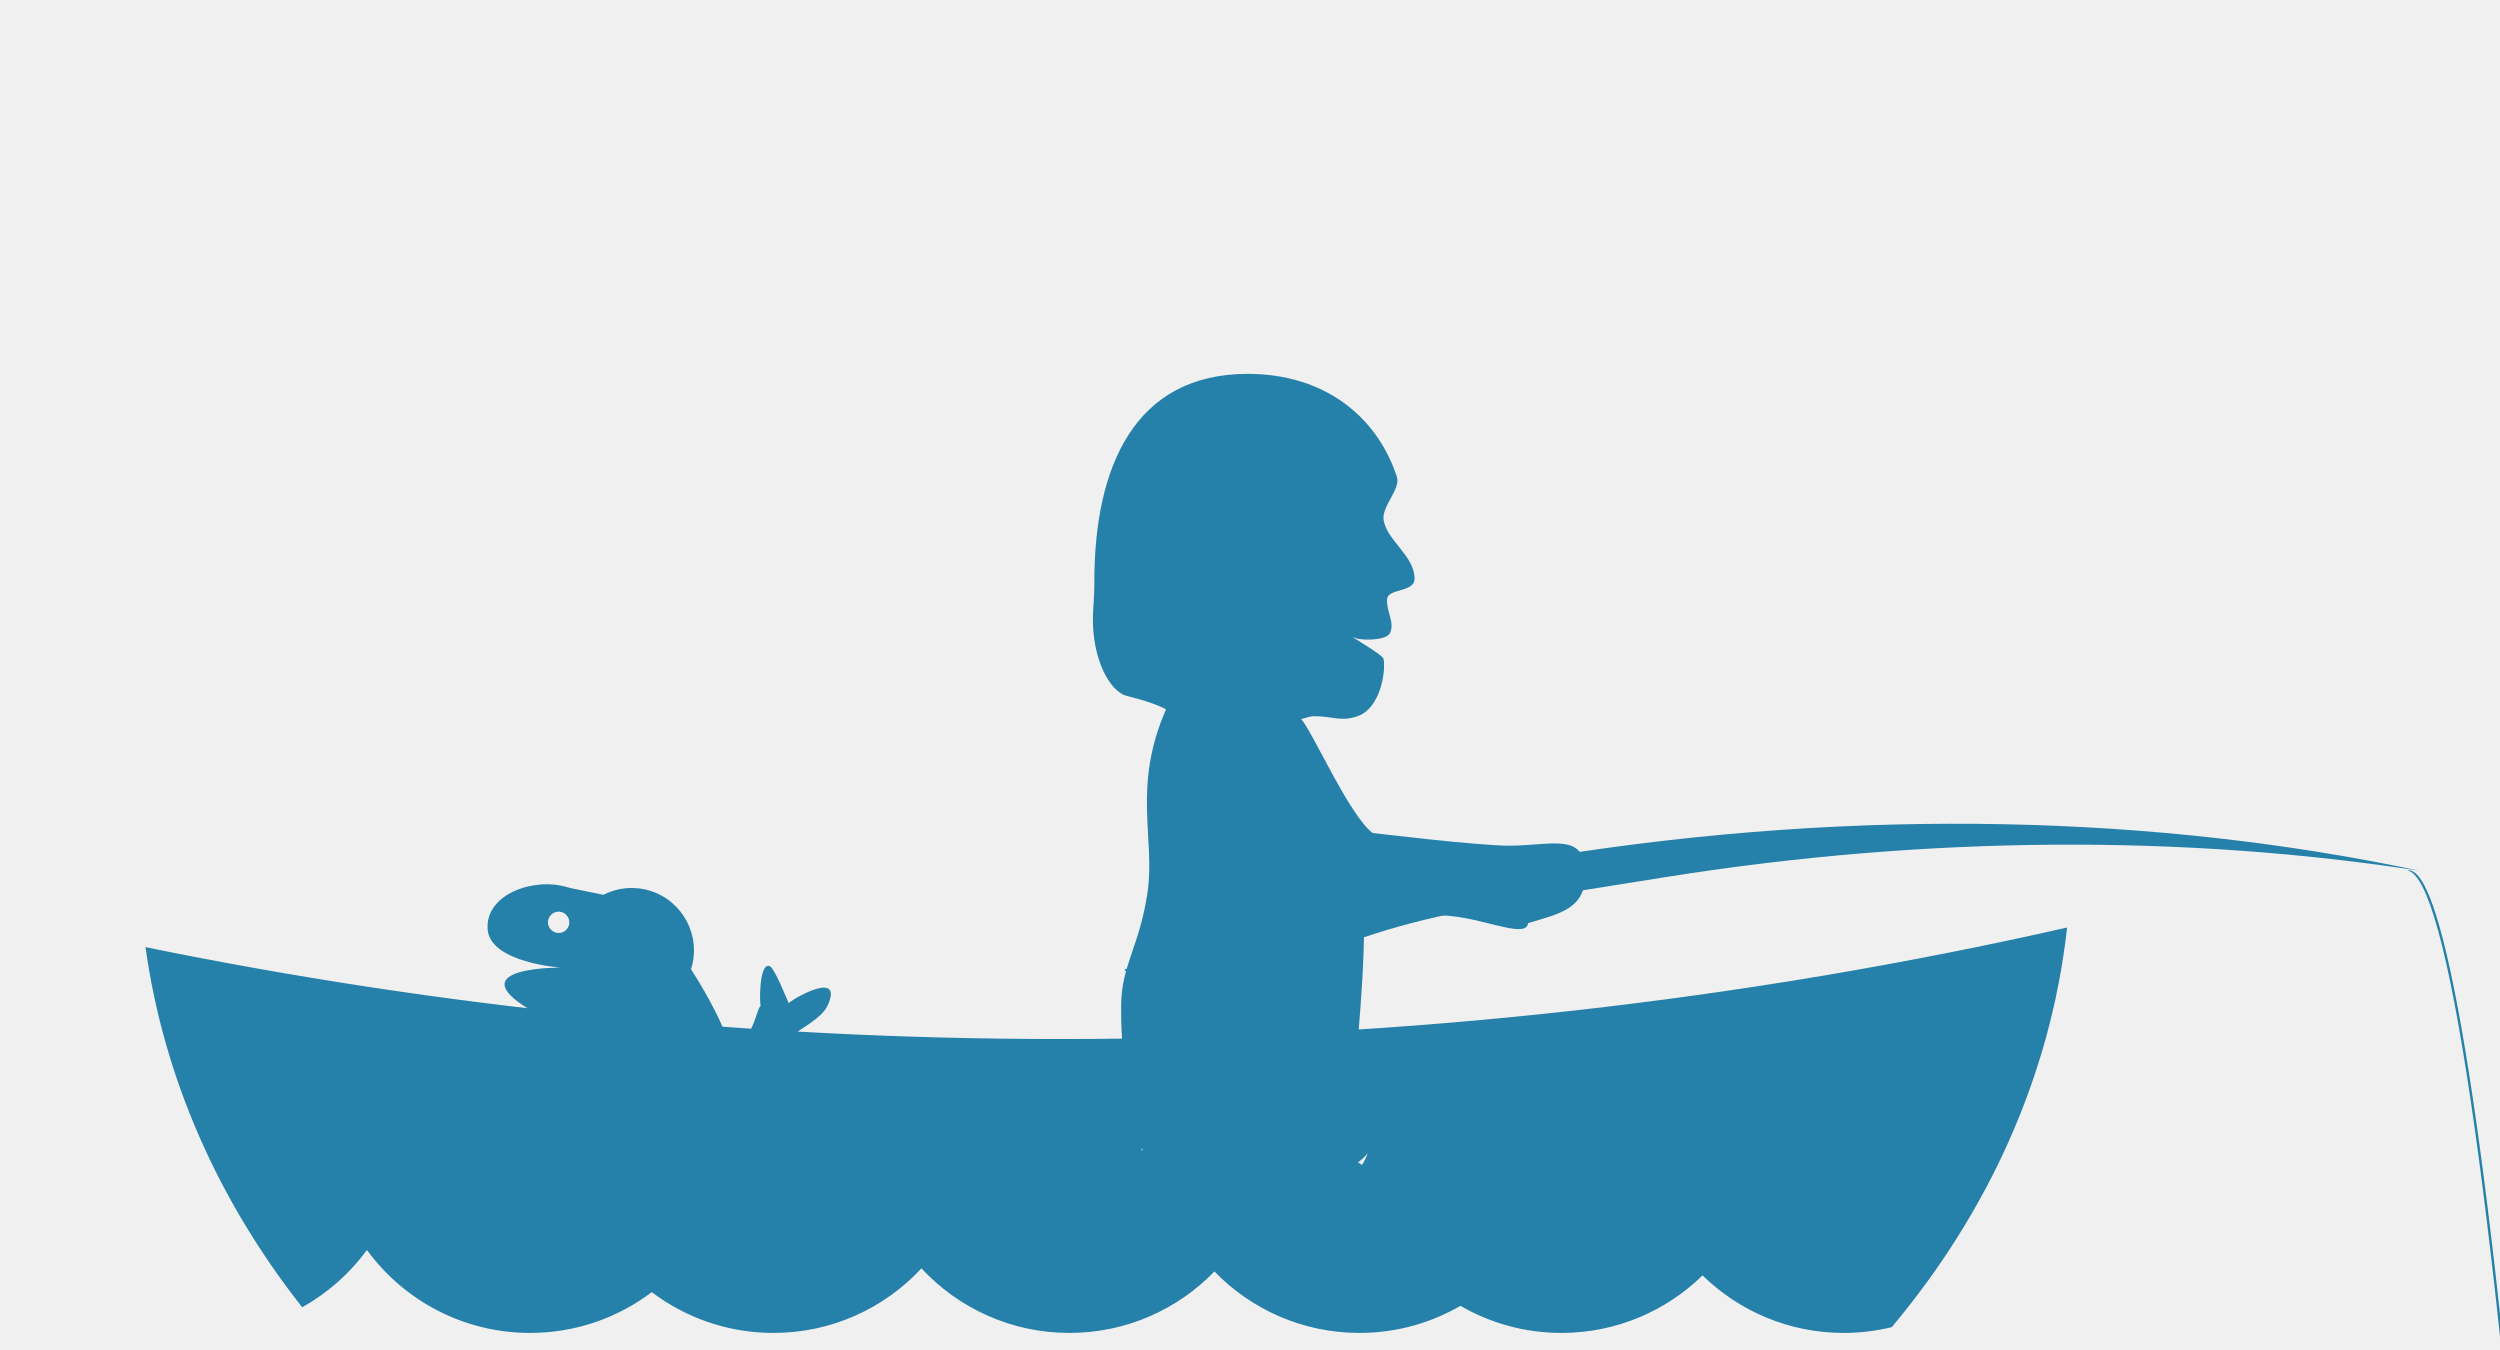
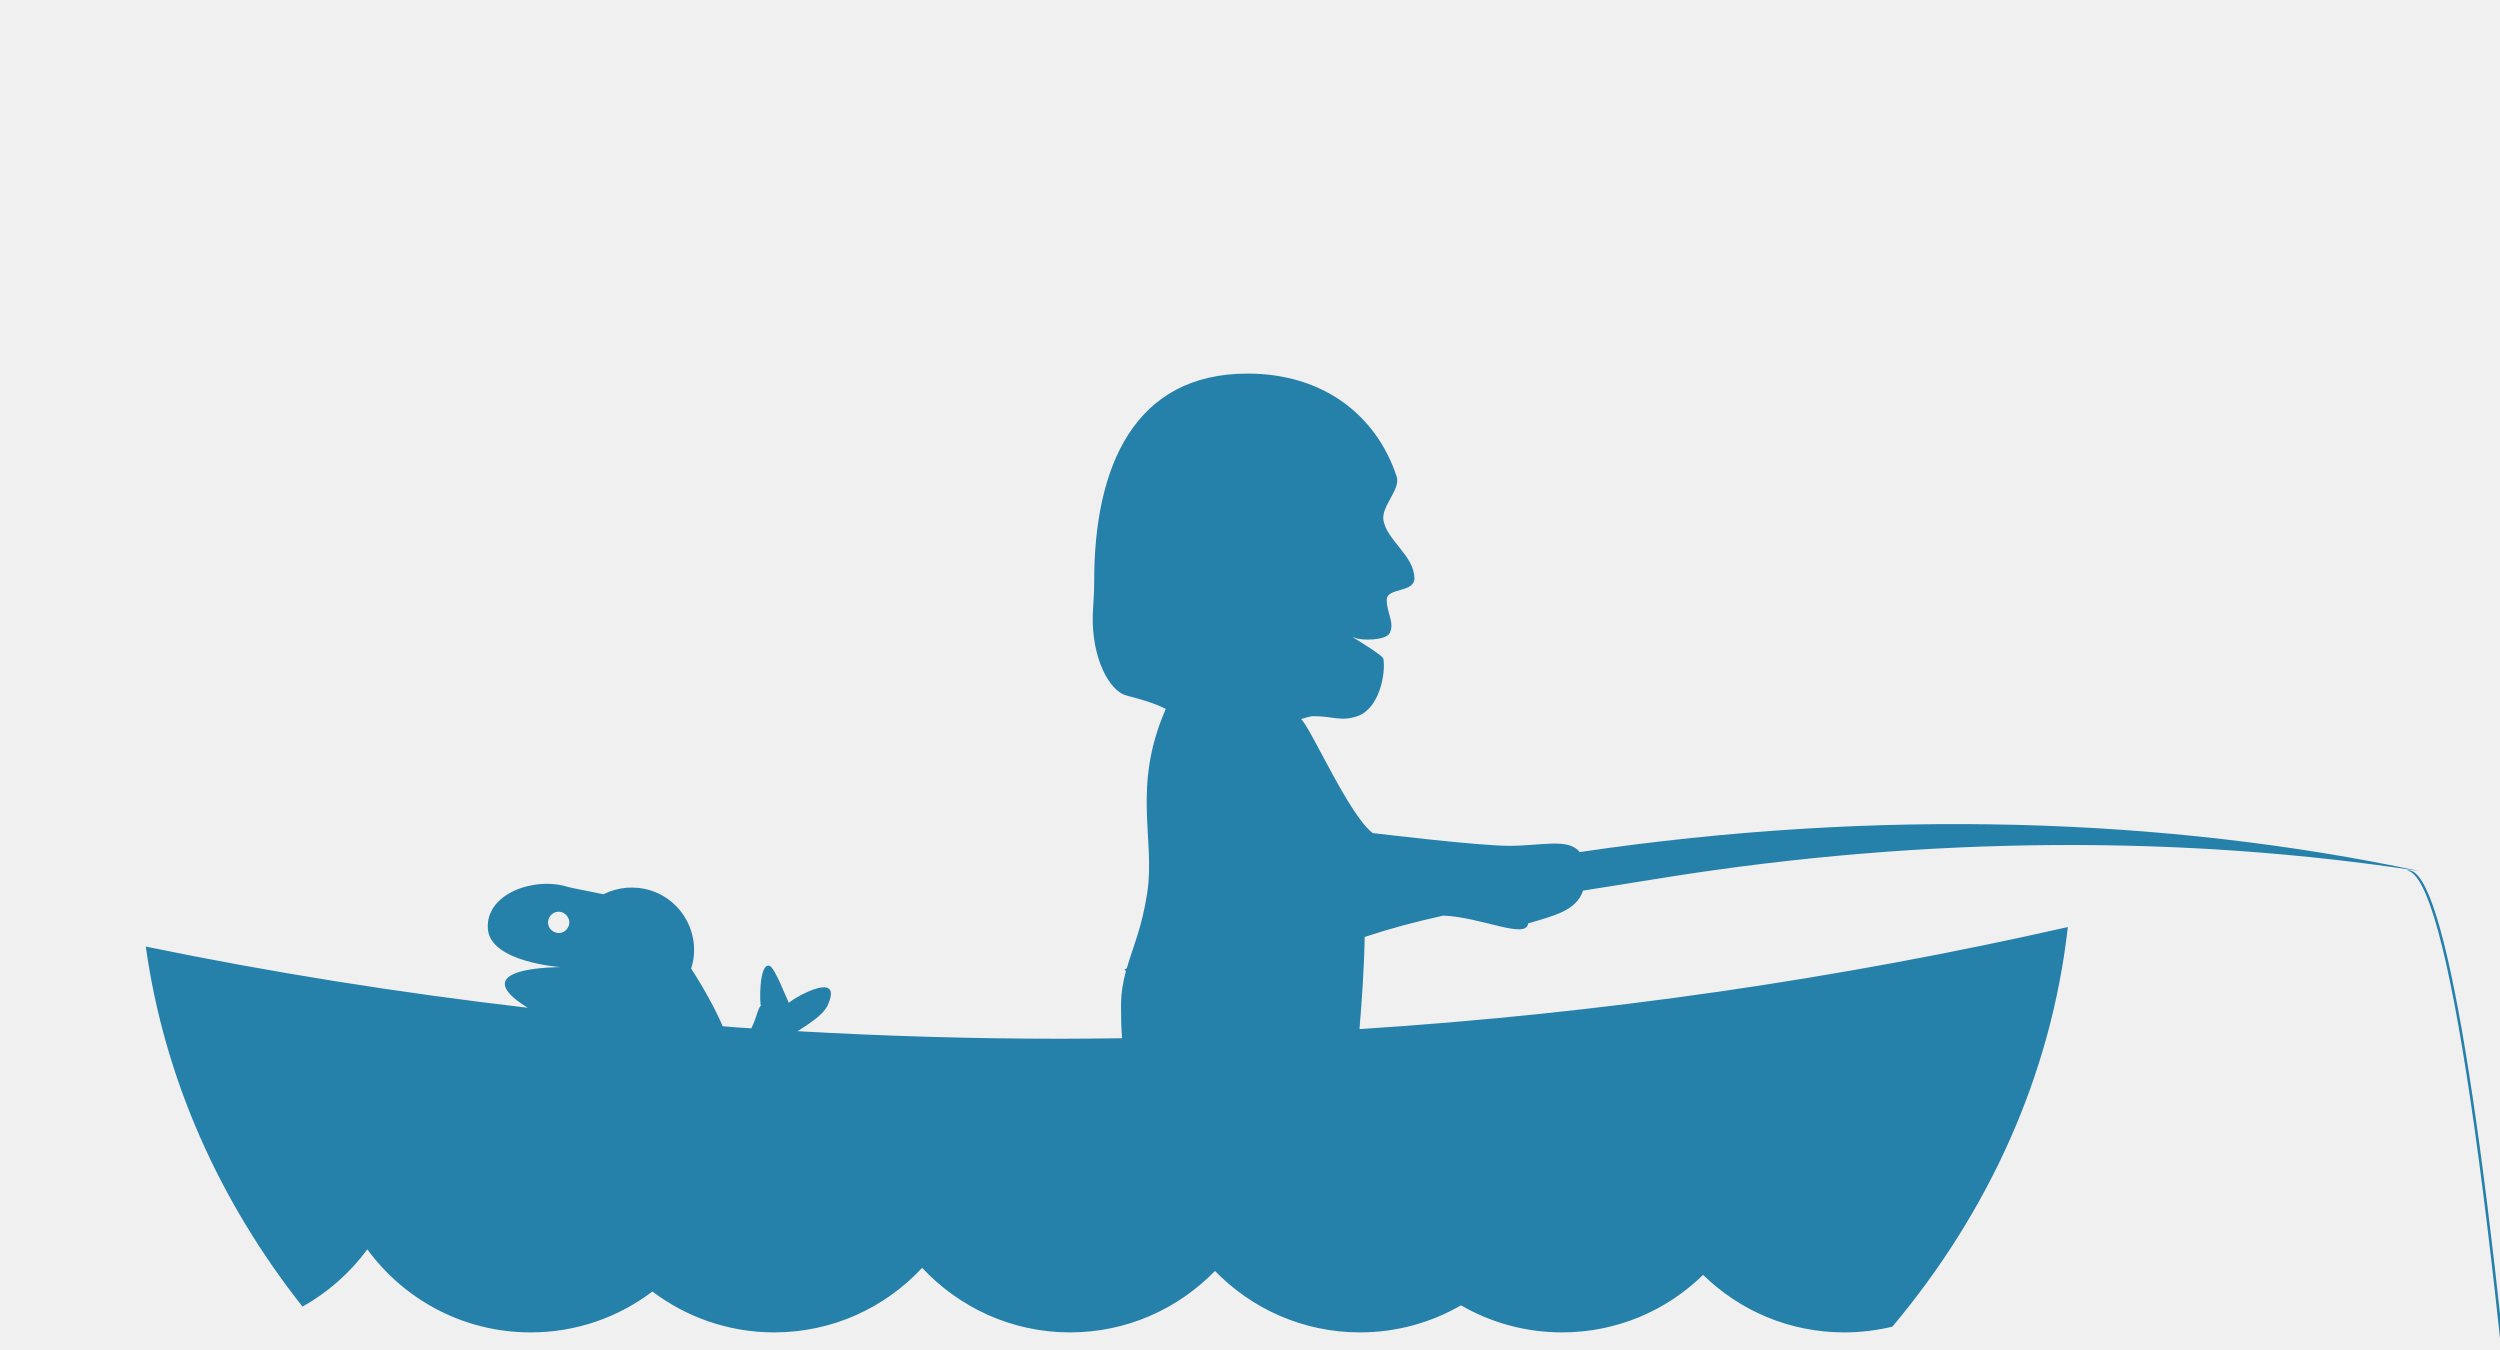
- <svg xmlns="http://www.w3.org/2000/svg" width="960.343" height="518.4" viewBox="0 0 960.343 518.4">
-   <g>
-     <path fill="#2580AA" d="M451.051 392.312c79.182-39.378 88.74-39.415 188.339-55.317 102.055-16.294 200.789-16.248 289.998-2.509-100.187-21.289-214.753-24.534-333.847-5.519-89.4 14.274-90.282 10.001-163.623 43.529" />
-     <path fill="#2580AA" stroke="#fff" stroke-miterlimit="10" d="M927.142 570.719M927.142 339.068" />
-     <path fill="#2580AA" d="M969.437 597.049c-14.664-164.803-30.238-263.12-44.26-262.738-.158.004-.315.044-.473.074 15.582 2.044 33.037 124.917 49.011 324.746" />
-     <path fill="#2580AA" d="M579.686 324.862c-12.073 0-52.315-4.875-52.407-4.875-8.981-6.694-23.474-39.757-27.466-43.75 2.173-.651 3.803-1.096 4.647-1.108 7.259-.108 10.575 2.241 17.038.001 8.555-2.965 10.895-16.644 10.002-21.967-.309-1.843-15.614-10.257-10.883-8.107 2.334 1.061 11.78 1.065 13.275-1.812 2.068-3.979-1.402-8.298-1.065-13.064.304-4.293 10.556-2.475 10.556-7.917 0-8.72-10.566-14.579-11.876-22.432-.89-5.337 6.662-11.889 5.091-16.661-7.788-23.659-28.279-39.553-57.291-39.553-43.474 0-58.924 35.69-58.924 79.715 0 3.827-.168 7.156-.394 10.098-1.297 16.9 4.953 30.26 11.517 33.428 1.612.778 9.729 2.162 16.418 5.598-13.103 29.968-4.04 49.583-7.133 70.45-3.094 20.868-10.13 27.951-10.13 43.721 0 17.035 1.054 29.197 12.653 39.91-3.162 4.329-3.476 25.606-.788 29.72-3.607 3.203-5.04-17.377-3.571-14.817-4.385 5.782-7.003 7.671-7.003 16.823 0 9.318 7.554 16.872 16.872 16.872 1.665 0 5.365.847 6.684.475 1.324 5.025 5.857 5.622 11.298 5.622 6.477 0 14.855-2.123 14.855-8.6 0-6.477-8.378-11.728-14.855-11.728l-.173.018c-.023-4.886-2.376-9.184-5.969-11.96 6.409-2.592 10.878-17.64 10.792-18.343 8.632-2.389 15.477 27.499 18.07 18.954 2.012 1.414.76-24.658.76-19.16 0 7.387 4.048 13.818 10.038 17.229-5.005 3.599-8.276 9.458-8.276 16.093 0 10.951 8.877 19.828 19.828 19.828 5.673 0 10.775-2.395 14.389-6.213 2.301 1.907 21.728-2.851 21.728-10.192s-16.819-12.924-18.39-12.27c-1.76-3.52-4.528-6.441-7.937-8.383 5.005-3.599 8.276-9.458 8.276-16.093 0-7.62-4.303 22.337-10.607 19.017 6.53-4.682.456-21.889.456-30.537 0-2.456 4.146-36.656 4.221-63.836 8.849-1.601 18.219-2.979 27.301-3.399 15.434-.714 34.909 9.723 35.688 2.964 12.156-3.693 21.99-5.462 21.99-18.824-.002-16.38-12.674-10.935-29.305-10.935zM303.009 385.311c-.947-1.703-5.43-13.597-7.437-14.226-4.154-1.302-3.795 15.27-3.334 15.328-2.064 1.086-3.05 17.696-13.37 11.883-.81-3.755-6.268-14.882-13.426-25.987l.035-.082c3.958-12.629-3.072-26.074-15.7-30.032-6.216-1.948-12.62-1.211-18.003 1.523-5.821-1.237-12.19-2.394-13.632-2.846-12.961-4.062-31.812 2.567-30.822 16.113.941 12.876 28.124 14.706 28.124 14.706s-39.233-.344-12.011 16.116l.05.01c.253.518.68 1.149 1.202 1.841-2.906 1.651-5.301 4.249-5.625 6.024-.57 3.12 4.113 10.877 9.358 14.172 3.774 2.371 4.734-5.378 5.286-10.905 11.639 10.607 29.562 24.139 35.874 26.117 7.483 2.345 32.207 16.371 55.64-27.83.549-1.035 10.347-5.848 12.667-10.899 6.238-13.574-12.077-3.486-14.876-1.026zm-89.64-27.101c-2.16-.677-3.363-2.977-2.686-5.137.677-2.16 2.977-3.363 5.137-2.686 2.16.677 3.363 2.977 2.686 5.137-.677 2.161-2.977 3.363-5.137 2.686zM297.121 512.027c22.458 0 42.675-9.552 56.843-24.803 14.168 15.25 34.386 24.803 56.843 24.803 21.863 0 41.601-9.057 55.703-23.607 14.103 14.55 33.84 23.607 55.703 23.607 14.137 0 27.379-3.8 38.793-10.406 11.415 6.606 24.656 10.406 38.793 10.406 21.101 0 40.224-8.436 54.211-22.104 13.987 13.668 33.11 22.104 54.211 22.104 6.368 0 12.553-.773 18.474-2.221 37-44.083 61.044-96.59 67.352-153.499-123.326 27.922-252.887 42.823-386.54 42.823-121.094 0-238.829-12.235-351.614-35.297 7.069 50.782 28.292 97.865 60.194 138.333 9.786-5.478 18.281-12.989 24.867-21.998 14.113 19.307 36.919 31.859 62.666 31.859 17.558 0 33.749-5.839 46.751-15.673 13.001 9.834 29.192 15.673 46.75 15.673z" />
+ <svg xmlns="http://www.w3.org/2000/svg" viewBox="0 0 960.3 518.4" enable-background="new 0 0 960.3 518.4">
+   <g fill="#2580AA">
+     <path d="M554.4 351.7c14.8.6 31.9 9.3 32.6 3 10-3 18.4-4.8 21.1-12.6 9.4-1.5 19.7-3.1 31.3-5 102.1-16.3 200.8-16.2 290-2.5-97-20.6-207.5-24.3-322.6-7.3-4.3-5.5-14.6-2.4-27.1-2.4-12.1 0-52.3-4.9-52.4-4.9-9-6.7-23.5-39.8-27.5-43.8 2.2-.7 3.8-1.1 4.6-1.1 7.3-.1 10.6 2.2 17 0 8.6-3 10.9-16.6 10-22-.3-1.8-15.6-10.3-10.9-8.1 2.3 1.1 11.8 1.1 13.3-1.8 2.1-4-1.4-8.3-1.1-13.1.3-4.3 10.6-2.5 10.6-7.9 0-8.7-10.6-14.6-11.9-22.4-.9-5.3 6.7-11.9 5.1-16.7-7.8-23.7-28.3-39.6-57.3-39.6-43.5 0-58.9 35.7-58.9 79.7 0 3.8-.2 7.2-.4 10.1-1.3 16.9 5 30.3 11.5 33.4 1.6.8 9.7 2.2 16.4 5.6-13.1 30-4 49.6-7.1 70.5-2 13.4-5.6 21.2-7.9 29.2l-.9.4.6.6c-1.1 4.1-1.9 8.3-1.9 13.5 0 4.4.1 8.5.4 12.3-7.8.1-15.7.2-23.5.2-34 0-67.7-1-101.1-2.9 2.8-1.9 9.6-5.8 11.5-9.9 6.2-13.6-12.1-3.5-14.9-1-.9-1.7-5.4-13.6-7.4-14.2-4.2-1.3-3.8 15.3-3.3 15.3-1.1.6-1.8 5.1-3.7 8.7-3.7-.2-7.4-.5-11-.8-2.2-5.2-6.6-13.7-12.1-22.1v-.1c4-12.6-3.1-26.1-15.7-30-6.2-1.9-12.6-1.2-18 1.5-5.8-1.2-12.2-2.4-13.6-2.8-13-4.1-31.8 2.6-30.8 16.1.9 12.9 28.1 14.7 28.1 14.7s-38.4-.3-12.8 15.6c-49.7-5.8-98.7-13.6-146.7-23.5 7.1 50.8 28.3 97.9 60.2 138.3 9.8-5.5 18.3-13 24.9-22 14.1 19.3 36.9 31.9 62.7 31.9 17.6 0 33.7-5.8 46.8-15.7 13 9.8 29.2 15.7 46.8 15.7 22.5 0 42.7-9.6 56.8-24.8 14.2 15.2 34.4 24.8 56.8 24.8 21.9 0 41.6-9.1 55.7-23.6 14.1 14.5 33.8 23.6 55.7 23.6 14.1 0 27.4-3.8 38.8-10.4 11.4 6.6 24.7 10.4 38.8 10.4 21.1 0 40.2-8.4 54.2-22.1 14 13.7 33.1 22.1 54.2 22.1 6.4 0 12.6-.8 18.5-2.2 37-44.1 61-96.6 67.4-153.5-87.8 19.9-178.8 33.2-272.1 39.2.9-10.6 1.8-23.4 2-35.4 9.6-3.2 19.4-5.8 30.2-8.2zm-341 6.5c-2.2-.7-3.4-3-2.7-5.1.7-2.2 3-3.4 5.1-2.7s3.4 3 2.7 5.1c-.7 2.2-3 3.4-5.1 2.7zM969.4 597c-14.7-164.8-30.2-263.1-44.3-262.7-.2 0-.3 0-.5.1 15.6 2 33 124.9 49 324.7l-4.2-62.1z" />
  </g>
</svg>
